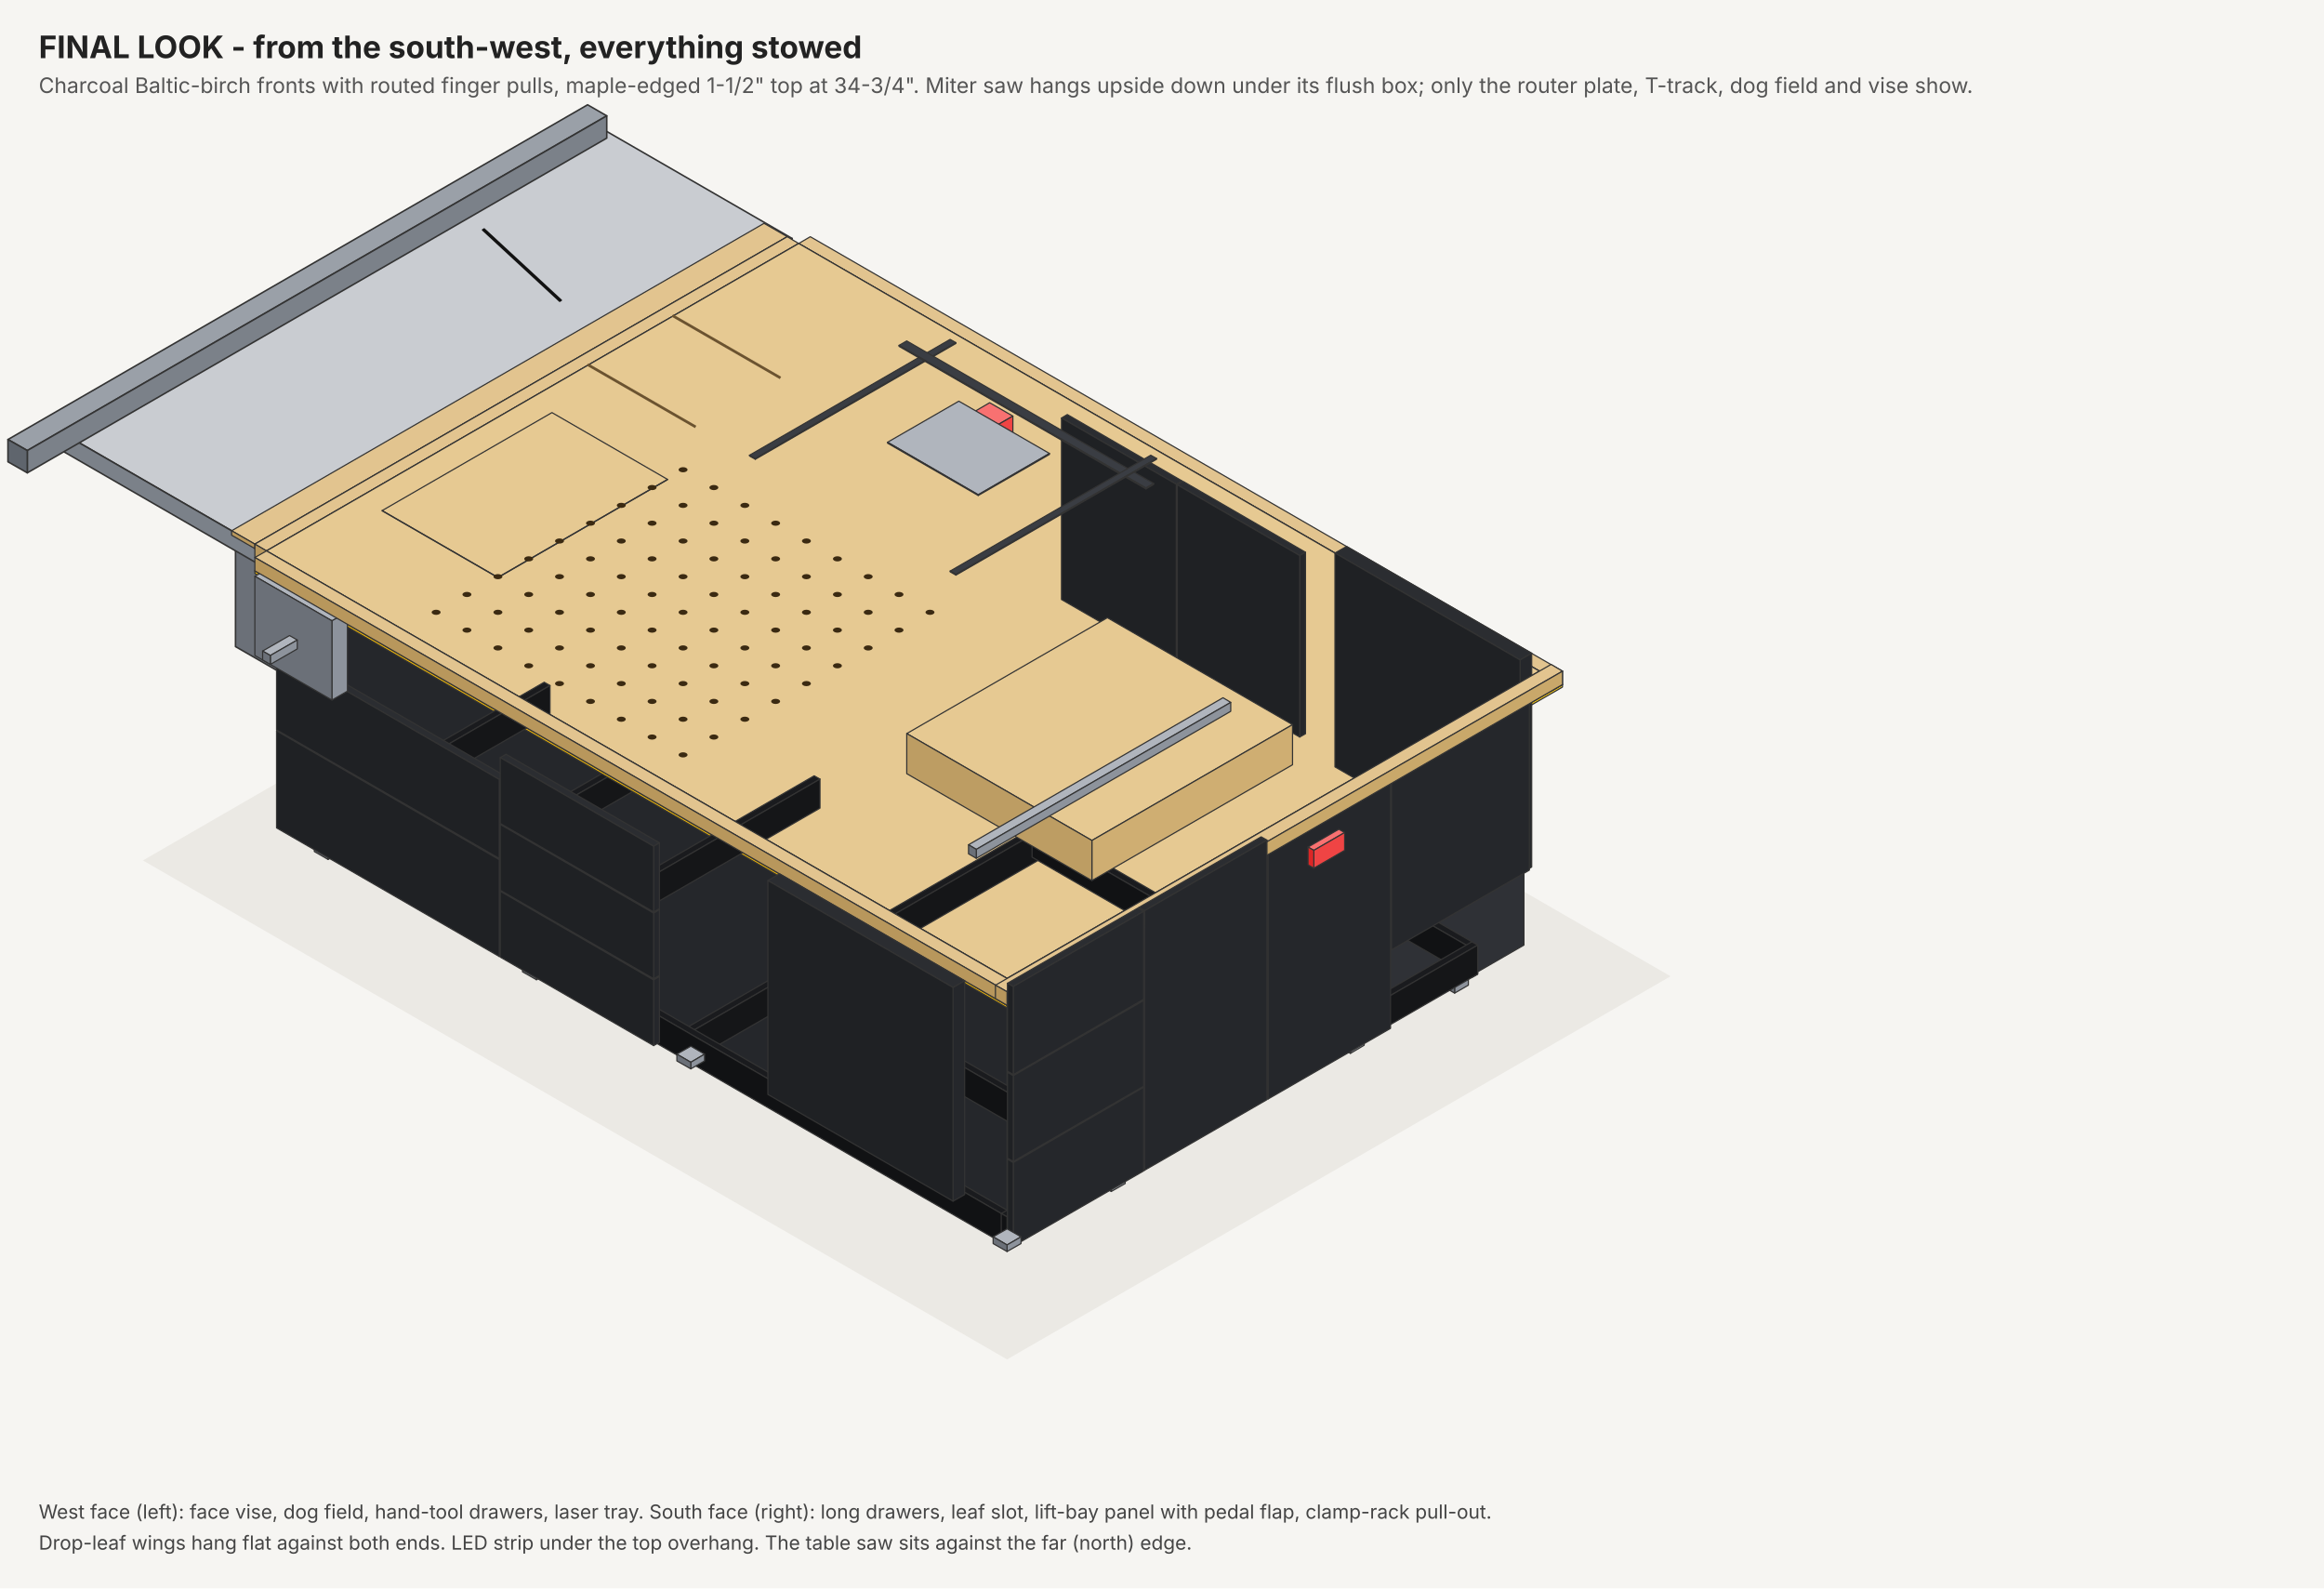
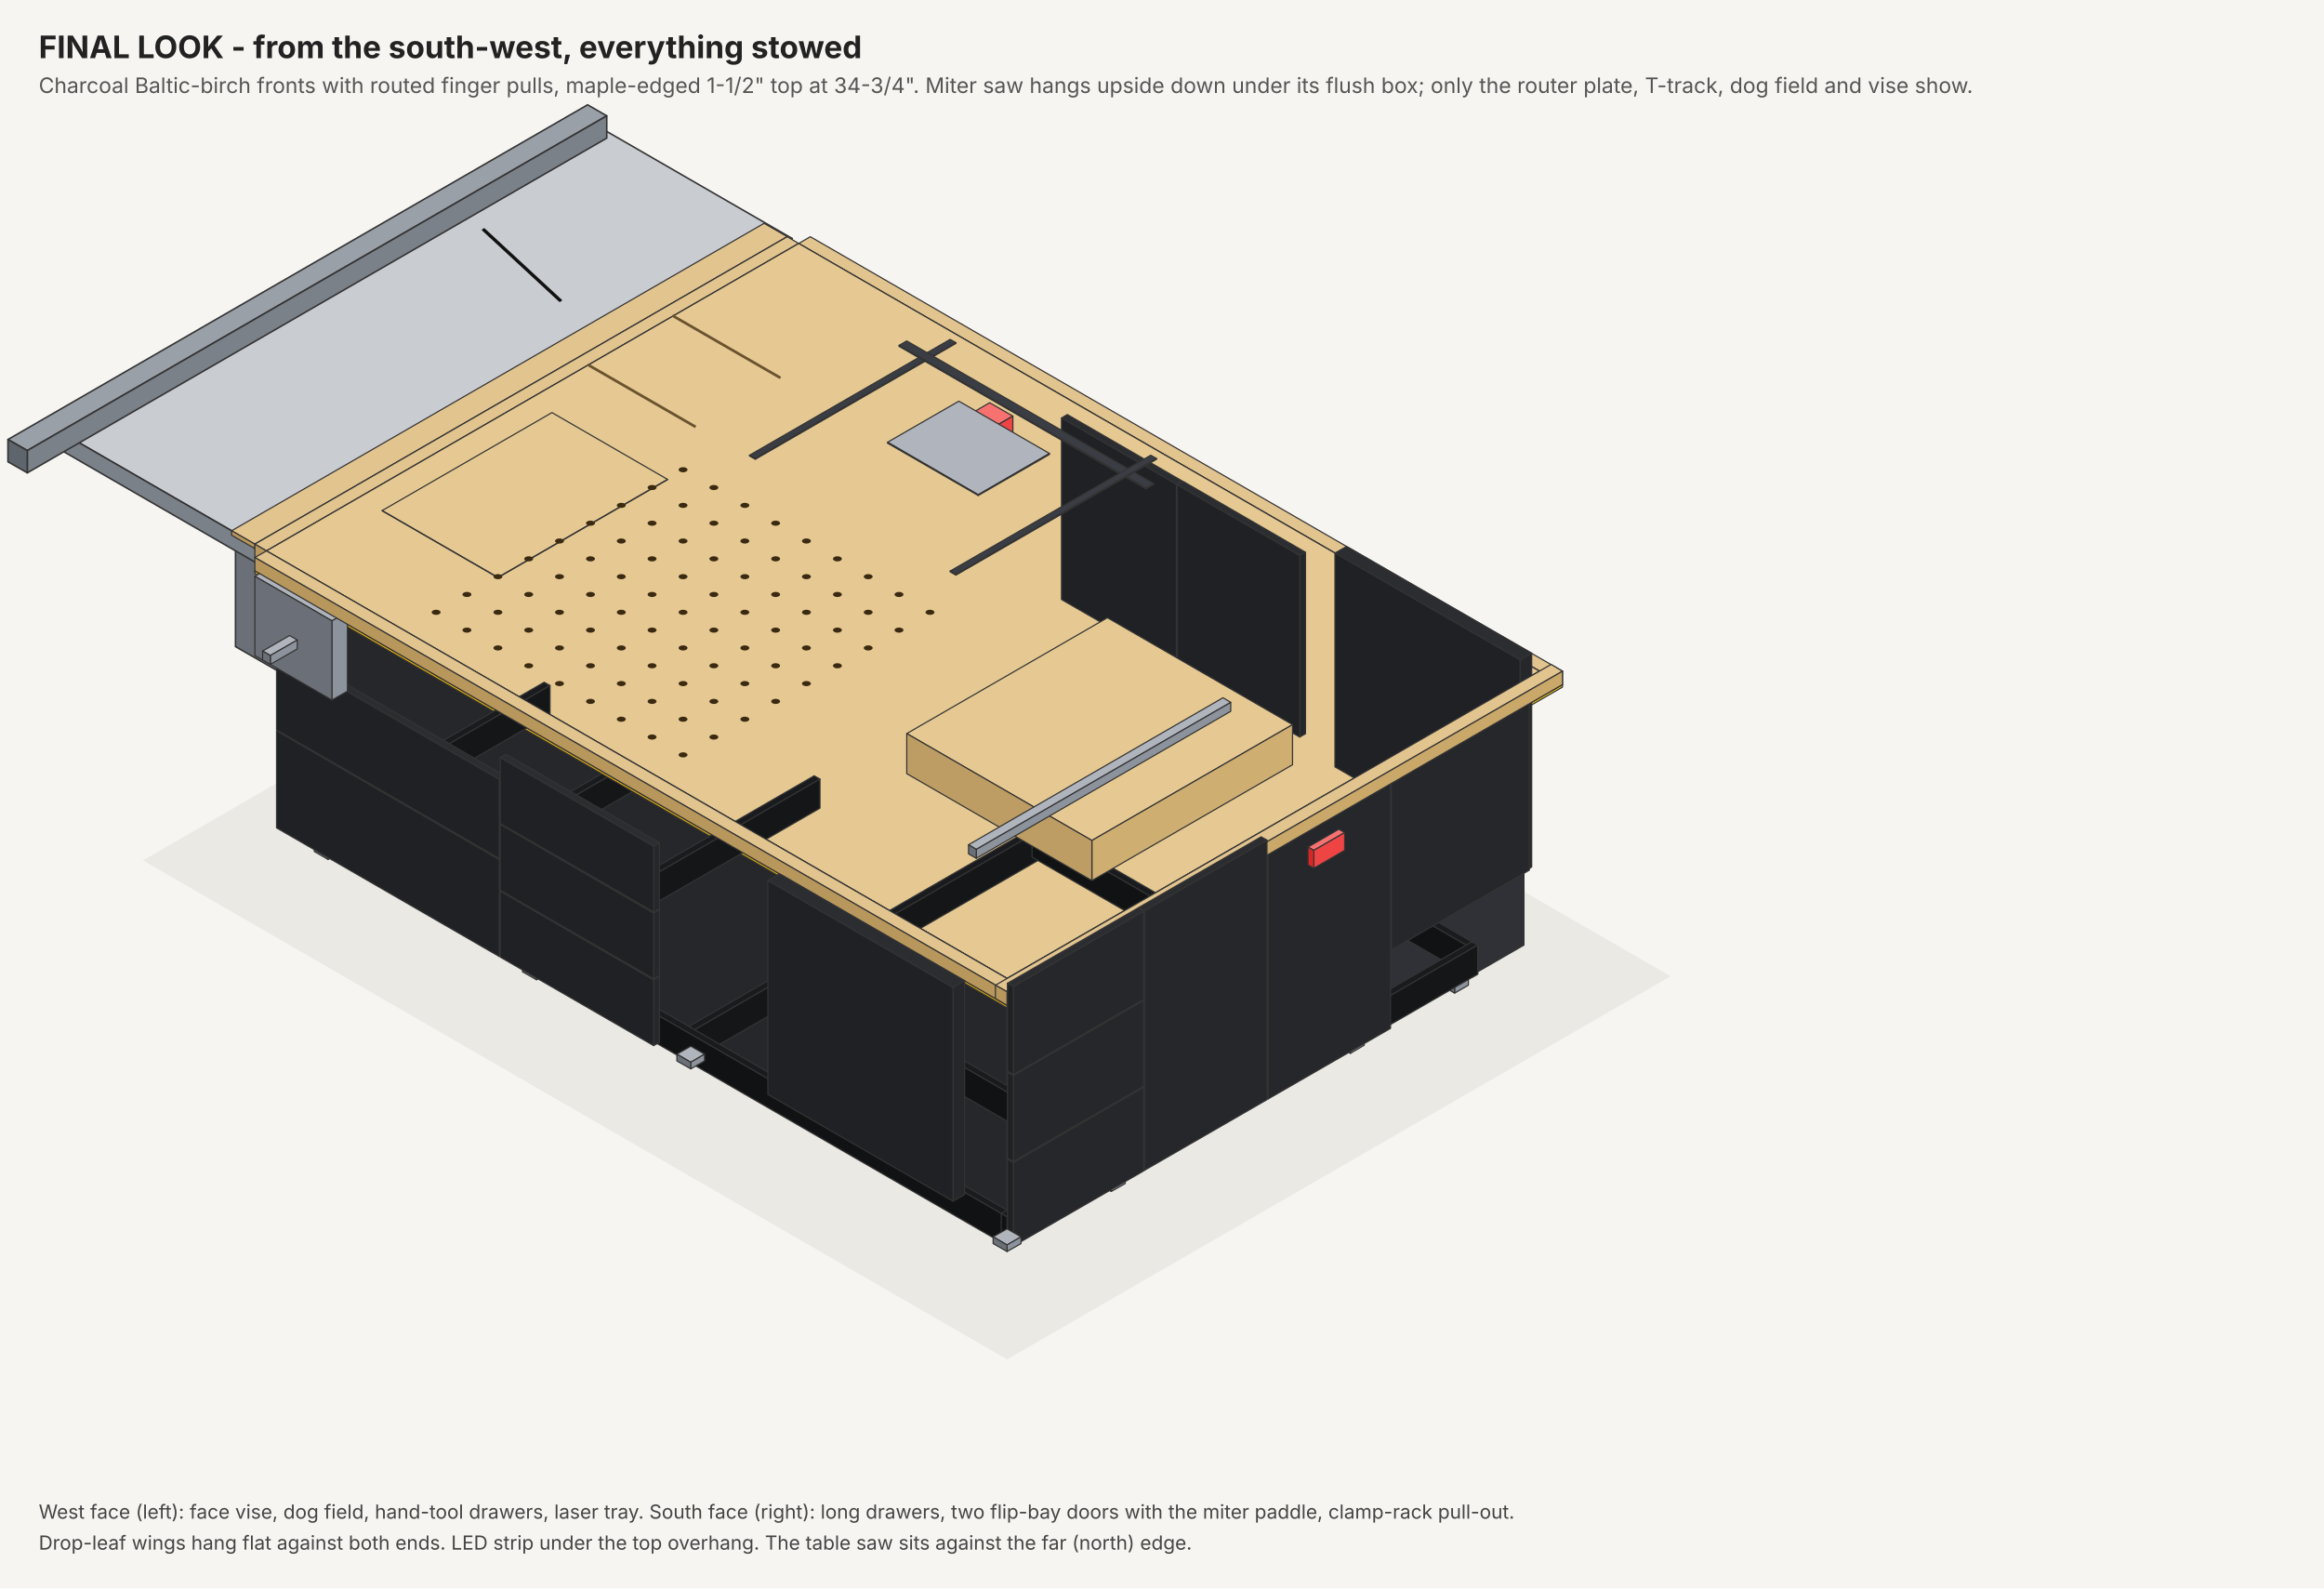
<svg xmlns="http://www.w3.org/2000/svg" viewBox="0 0 1200 820" width="1200" height="820" font-family="Inter, Helvetica, Arial, sans-serif">
  <rect width="1200" height="820" fill="#f6f5f2" />
  <text x="20.0" y="30.0" font-size="16" fill="#222" text-anchor="start" font-weight="bold">FINAL LOOK  -  from the south-west, everything stowed</text>
  <text x="20.0" y="48.0" font-size="11" fill="#555" text-anchor="start" font-weight="normal">Charcoal Baltic-birch fronts with routed finger pulls, maple-edged 1-1/2" top at 34-3/4". Miter saw hangs upside down under its flush box; only the router plate, T-track, dog field and vise show.</text>
  <polygon points="520.0,701.8 862.6,504.0 416.4,246.4 73.8,444.2" fill="#ebe9e4" stroke="none" stroke-width="0.8" stroke-linejoin="round" />
  <polygon points="213.3,237.2 369.1,147.2 277.5,94.3 121.6,184.3" fill="#b7bcc4" stroke="#333" stroke-width="0.8" stroke-linejoin="round" />
  <polygon points="213.3,386.7 369.1,296.7 369.1,147.2 213.3,237.2" fill="#8d939c" stroke="#333" stroke-width="0.8" stroke-linejoin="round" />
  <polygon points="213.3,386.7 121.6,333.8 121.6,184.3 213.3,237.2" fill="#6b7078" stroke="#333" stroke-width="0.8" stroke-linejoin="round" />
  <polygon points="133.6,282.1 409.0,123.1 301.4,61.0 26.0,220.0" fill="#c9ccd1" stroke="#333" stroke-width="0.8" stroke-linejoin="round" />
  <polygon points="133.6,291.3 409.0,132.3 409.0,123.1 133.6,282.1" fill="#9aa0a8" stroke="#333" stroke-width="0.8" stroke-linejoin="round" />
  <polygon points="133.6,291.3 26.0,229.2 26.0,220.0 133.6,282.1" fill="#7b8189" stroke="#333" stroke-width="0.8" stroke-linejoin="round" />
  <polygon points="14.1,232.6 313.3,59.8 303.4,54.1 4.1,226.9" fill="#9aa0a8" stroke="#333" stroke-width="0.8" stroke-linejoin="round" />
  <polygon points="14.1,244.1 313.3,71.3 313.3,59.8 14.1,232.6" fill="#7b8189" stroke="#333" stroke-width="0.8" stroke-linejoin="round" />
  <polygon points="14.1,244.1 4.1,238.4 4.1,226.9 14.1,232.6" fill="#5f656d" stroke="#333" stroke-width="0.8" stroke-linejoin="round" />
  <polygon points="289.0,155.5 289.8,155.0 250.0,118.2 249.2,118.7" fill="#111" stroke="#111" stroke-width="0.8" stroke-linejoin="round" />
  <polygon points="520.0,507.5 786.9,353.4 412.4,137.2 145.5,291.3" fill="#3a3d43" stroke="#333" stroke-width="0.6" stroke-linejoin="round" />
  <polygon points="520.0,642.0 786.9,487.9 786.9,353.4 520.0,507.5" fill="#2f3136" stroke="#333" stroke-width="0.6" stroke-linejoin="round" />
  <polygon points="520.0,642.0 145.5,425.8 145.5,291.3 520.0,507.5" fill="#25272b" stroke="#333" stroke-width="0.6" stroke-linejoin="round" />
  <polygon points="760.0,489.6 763.0,487.9 404.5,280.9 401.5,282.6" fill="#1a1b1e" stroke="#333" stroke-width="0.6" stroke-linejoin="round" />
  <polygon points="760.0,504.6 763.0,502.9 763.0,487.9 760.0,489.6" fill="#151618" stroke="#333" stroke-width="0.6" stroke-linejoin="round" />
  <polygon points="760.0,504.6 401.5,297.6 401.5,282.6 760.0,489.6" fill="#111214" stroke="#333" stroke-width="0.6" stroke-linejoin="round" />
  <polygon points="400.5,306.9 407.7,302.8 400.5,298.6 393.3,302.8" fill="#b0b5bd" stroke="#333" stroke-width="0.6" stroke-linejoin="round" />
  <polygon points="400.5,310.3 407.7,306.2 407.7,302.8 400.5,306.9" fill="#8d939c" stroke="#333" stroke-width="0.6" stroke-linejoin="round" />
  <polygon points="400.5,310.3 393.3,306.2 393.3,302.8 400.5,306.9" fill="#6b7078" stroke="#333" stroke-width="0.6" stroke-linejoin="round" />
  <polygon points="336.7,249.9 456.3,180.9 396.5,146.3 277.0,215.3" fill="#3a3d43" stroke="#333" stroke-width="0.6" stroke-linejoin="round" />
  <polygon points="336.7,384.4 456.3,315.4 456.3,180.9 336.7,249.9" fill="#2f3136" stroke="#333" stroke-width="0.6" stroke-linejoin="round" />
  <polygon points="336.7,384.4 277.0,349.9 277.0,215.3 336.7,249.9" fill="#25272b" stroke="#333" stroke-width="0.6" stroke-linejoin="round" />
  <polygon points="452.3,336.8 459.4,332.7 452.3,328.5 445.1,332.7" fill="#b0b5bd" stroke="#333" stroke-width="0.6" stroke-linejoin="round" />
  <polygon points="452.3,340.2 459.4,336.1 459.4,332.7 452.3,336.8" fill="#8d939c" stroke="#333" stroke-width="0.6" stroke-linejoin="round" />
  <polygon points="452.3,340.2 445.1,336.1 445.1,332.7 452.3,336.8" fill="#6b7078" stroke="#333" stroke-width="0.6" stroke-linejoin="round" />
  <polygon points="220.2,455.1 463.2,314.8 460.2,313.1 217.2,453.4" fill="#1a1b1e" stroke="#333" stroke-width="0.6" stroke-linejoin="round" />
  <polygon points="220.2,470.1 463.2,329.8 463.2,314.8 220.2,455.1" fill="#151618" stroke="#333" stroke-width="0.6" stroke-linejoin="round" />
  <polygon points="220.2,470.1 217.2,468.4 217.2,453.4 220.2,455.1" fill="#111214" stroke="#333" stroke-width="0.6" stroke-linejoin="round" />
  <polygon points="339.7,386.1 459.2,317.1 456.3,315.4 336.7,384.4" fill="#1a1b1e" stroke="#333" stroke-width="0.6" stroke-linejoin="round" />
  <polygon points="339.7,401.1 459.2,332.1 459.2,317.1 339.7,386.1" fill="#151618" stroke="#333" stroke-width="0.6" stroke-linejoin="round" />
  <polygon points="339.7,401.1 336.7,399.4 336.7,384.4 339.7,386.1" fill="#111214" stroke="#333" stroke-width="0.6" stroke-linejoin="round" />
  <polygon points="131.6,280.9 406.5,122.2 394.5,115.3 119.6,274.0" fill="#e2c48f" stroke="#333" stroke-width="0.6" stroke-linejoin="round" />
  <polygon points="131.6,283.2 406.5,124.5 406.5,122.2 131.6,280.9" fill="#c9a86a" stroke="#333" stroke-width="0.6" stroke-linejoin="round" />
  <polygon points="131.6,283.2 119.6,276.3 119.6,274.0 131.6,280.9" fill="#b8975c" stroke="#333" stroke-width="0.6" stroke-linejoin="round" />
  <polygon points="255.1,230.3 414.4,138.3 408.5,134.9 249.1,226.9" fill="#e2c48f" stroke="#333" stroke-width="0.6" stroke-linejoin="round" />
  <polygon points="255.1,244.1 414.4,152.1 414.4,138.3 255.1,230.3" fill="#c9a86a" stroke="#333" stroke-width="0.6" stroke-linejoin="round" />
  <polygon points="255.1,244.1 249.1,240.7 249.1,226.9 255.1,230.3" fill="#b8975c" stroke="#333" stroke-width="0.6" stroke-linejoin="round" />
  <polygon points="520.0,519.0 806.8,353.4 418.4,129.1 131.6,294.7" fill="#fef08a" stroke="#333" stroke-width="0.6" stroke-linejoin="round" />
  <polygon points="520.0,520.3 806.8,354.7 806.8,353.4 520.0,519.0" fill="#facc15" stroke="#333" stroke-width="0.6" stroke-linejoin="round" />
  <polygon points="520.0,520.3 131.6,296.1 131.6,294.7 520.0,519.0" fill="#eab308" stroke="#333" stroke-width="0.6" stroke-linejoin="round" />
  <polygon points="800.9,349.9 806.8,346.5 418.4,122.2 412.4,125.7" fill="#e2c48f" stroke="#333" stroke-width="0.6" stroke-linejoin="round" />
  <polygon points="800.9,356.8 806.8,353.4 806.8,346.5 800.9,349.9" fill="#c9a86a" stroke="#333" stroke-width="0.6" stroke-linejoin="round" />
  <polygon points="800.9,356.8 412.4,132.6 412.4,125.7 800.9,349.9" fill="#b8975c" stroke="#333" stroke-width="0.6" stroke-linejoin="round" />
  <polygon points="137.6,284.4 412.4,125.7 406.5,122.2 131.6,280.9" fill="#e2c48f" stroke="#333" stroke-width="0.6" stroke-linejoin="round" />
  <polygon points="137.6,291.3 412.4,132.6 412.4,125.7 137.6,284.4" fill="#c9a86a" stroke="#333" stroke-width="0.6" stroke-linejoin="round" />
  <polygon points="137.6,291.3 131.6,287.8 131.6,280.9 137.6,284.4" fill="#b8975c" stroke="#333" stroke-width="0.6" stroke-linejoin="round" />
  <polygon points="547.6,215.5 550.6,213.8 491.4,179.5 488.4,181.3" fill="#2b2d31" stroke="#333" stroke-width="0.6" stroke-linejoin="round" />
  <polygon points="547.6,309.2 550.6,307.5 550.6,213.8 547.6,215.5" fill="#25272b" stroke="#333" stroke-width="0.6" stroke-linejoin="round" />
  <polygon points="547.6,309.2 488.4,275.0 488.4,181.3 547.6,215.5" fill="#1f2124" stroke="#333" stroke-width="0.6" stroke-linejoin="round" />
  <polygon points="520.0,508.6 794.9,349.9 412.4,129.1 137.6,287.8" fill="#e0d2b4" stroke="#333" stroke-width="0.6" stroke-linejoin="round" />
  <polygon points="520.0,512.0 794.9,353.4 794.9,349.9 520.0,508.6" fill="#cdbd9c" stroke="#333" stroke-width="0.6" stroke-linejoin="round" />
  <polygon points="520.0,512.0 137.6,291.3 137.6,287.8 520.0,508.6" fill="#bcab8a" stroke="#333" stroke-width="0.6" stroke-linejoin="round" />
  <polygon points="520.0,505.1 794.9,346.5 412.4,125.7 137.6,284.4" fill="#e6c992" stroke="#333" stroke-width="0.6" stroke-linejoin="round" />
  <polygon points="520.0,508.6 794.9,349.9 794.9,346.5 520.0,505.1" fill="#cfae72" stroke="#333" stroke-width="0.6" stroke-linejoin="round" />
  <polygon points="520.0,508.6 137.6,287.8 137.6,284.4 520.0,505.1" fill="#bd9d63" stroke="#333" stroke-width="0.6" stroke-linejoin="round" />
  <polygon points="164.5,422.9 284.0,353.9 281.0,352.2 161.5,421.2" fill="#1a1b1e" stroke="#333" stroke-width="0.6" stroke-linejoin="round" />
  <polygon points="164.5,437.9 284.0,368.9 284.0,353.9 164.5,422.9" fill="#151618" stroke="#333" stroke-width="0.6" stroke-linejoin="round" />
  <polygon points="164.5,437.9 161.5,436.1 161.5,421.2 164.5,422.9" fill="#111214" stroke="#333" stroke-width="0.6" stroke-linejoin="round" />
  <polygon points="607.4,250.0 610.4,248.3 551.1,214.0 548.1,215.8" fill="#2b2d31" stroke="#333" stroke-width="0.6" stroke-linejoin="round" />
  <polygon points="607.4,343.7 610.4,342.0 610.4,248.3 607.4,250.0" fill="#25272b" stroke="#333" stroke-width="0.6" stroke-linejoin="round" />
  <polygon points="607.4,343.7 548.1,309.5 548.1,215.8 607.4,250.0" fill="#1f2124" stroke="#333" stroke-width="0.6" stroke-linejoin="round" />
  <polygon points="514.0,220.0 523.0,214.8 511.0,207.9 502.1,213.1" fill="#f87171" stroke="#333" stroke-width="0.6" stroke-linejoin="round" />
  <polygon points="514.0,229.2 523.0,224.0 523.0,214.8 514.0,220.0" fill="#ef4444" stroke="#333" stroke-width="0.6" stroke-linejoin="round" />
  <polygon points="514.0,229.2 502.1,222.3 502.1,213.1 514.0,220.0" fill="#dc2626" stroke="#333" stroke-width="0.6" stroke-linejoin="round" />
  <polygon points="587.7,415.0 594.9,410.9 587.7,406.7 580.6,410.9" fill="#b0b5bd" stroke="#333" stroke-width="0.6" stroke-linejoin="round" />
  <polygon points="587.7,418.4 594.9,414.3 594.9,410.9 587.7,415.0" fill="#8d939c" stroke="#333" stroke-width="0.6" stroke-linejoin="round" />
  <polygon points="587.7,418.4 580.6,414.3 580.6,410.9 587.7,415.0" fill="#6b7078" stroke="#333" stroke-width="0.6" stroke-linejoin="round" />
  <polygon points="355.7,533.3 598.7,393.0 595.7,391.3 352.7,531.6" fill="#1a1b1e" stroke="#333" stroke-width="0.6" stroke-linejoin="round" />
  <polygon points="355.7,548.3 598.7,408.0 598.7,393.0 355.7,533.3" fill="#151618" stroke="#333" stroke-width="0.6" stroke-linejoin="round" />
  <polygon points="355.7,548.3 352.7,546.5 352.7,531.6 355.7,533.3" fill="#111214" stroke="#333" stroke-width="0.6" stroke-linejoin="round" />
  <polygon points="390.0,236.7 493.6,176.9 490.6,175.2 387.0,235.0" fill="#3a3d43" stroke="#333" stroke-width="0.6" stroke-linejoin="round" />
  <polygon points="390.0,237.1 493.6,177.3 493.6,176.9 390.0,236.7" fill="#2f3136" stroke="#333" stroke-width="0.6" stroke-linejoin="round" />
  <polygon points="390.0,237.1 387.0,235.4 387.0,235.0 390.0,236.7" fill="#25272b" stroke="#333" stroke-width="0.6" stroke-linejoin="round" />
  <polygon points="591.7,251.9 595.7,249.6 468.2,176.0 464.2,178.3" fill="#3a3d43" stroke="#333" stroke-width="0.6" stroke-linejoin="round" />
  <polygon points="591.7,252.4 595.7,250.1 595.7,249.6 591.7,251.9" fill="#2f3136" stroke="#333" stroke-width="0.6" stroke-linejoin="round" />
  <polygon points="591.7,252.4 464.2,178.8 464.2,178.3 591.7,251.9" fill="#25272b" stroke="#333" stroke-width="0.6" stroke-linejoin="round" />
  <polygon points="276.0,487.3 423.4,402.2 420.4,400.5 273.0,485.6" fill="#1a1b1e" stroke="#333" stroke-width="0.6" stroke-linejoin="round" />
  <polygon points="276.0,502.3 423.4,417.2 423.4,402.2 276.0,487.3" fill="#151618" stroke="#333" stroke-width="0.6" stroke-linejoin="round" />
  <polygon points="276.0,502.3 273.0,500.6 273.0,485.6 276.0,487.3" fill="#111214" stroke="#333" stroke-width="0.6" stroke-linejoin="round" />
  <polygon points="671.1,286.8 674.1,285.1 610.9,248.5 607.9,250.3" fill="#2b2d31" stroke="#333" stroke-width="0.6" stroke-linejoin="round" />
  <polygon points="671.1,380.5 674.1,378.8 674.1,285.1 671.1,286.8" fill="#25272b" stroke="#333" stroke-width="0.6" stroke-linejoin="round" />
  <polygon points="671.1,380.5 607.9,344.0 607.9,250.3 671.1,286.8" fill="#1f2124" stroke="#333" stroke-width="0.6" stroke-linejoin="round" />
  <polygon points="169.4,440.3 176.6,436.1 169.4,432.0 162.3,436.1" fill="#b0b5bd" stroke="#333" stroke-width="0.6" stroke-linejoin="round" />
  <polygon points="169.4,443.7 176.6,439.6 176.6,436.1 169.4,440.3" fill="#8d939c" stroke="#333" stroke-width="0.6" stroke-linejoin="round" />
  <polygon points="169.4,443.7 162.3,439.6 162.3,436.1 169.4,440.3" fill="#6b7078" stroke="#333" stroke-width="0.6" stroke-linejoin="round" />
  <polygon points="520.0,628.2 523.0,626.5 164.5,419.5 161.5,421.2" fill="#1a1b1e" stroke="#333" stroke-width="0.6" stroke-linejoin="round" />
  <polygon points="520.0,643.1 523.0,641.4 523.0,626.5 520.0,628.2" fill="#151618" stroke="#333" stroke-width="0.6" stroke-linejoin="round" />
  <polygon points="520.0,643.1 161.5,436.1 161.5,421.2 520.0,628.2" fill="#111214" stroke="#333" stroke-width="0.6" stroke-linejoin="round" />
  <polygon points="700.3,524.1 703.3,522.4 535.9,425.8 532.9,427.5" fill="#1a1b1e" stroke="#333" stroke-width="0.6" stroke-linejoin="round" />
  <polygon points="700.3,539.1 703.3,537.4 703.3,522.4 700.3,524.1" fill="#151618" stroke="#333" stroke-width="0.6" stroke-linejoin="round" />
  <polygon points="700.3,539.1 532.9,442.5 532.9,427.5 700.3,524.1" fill="#111214" stroke="#333" stroke-width="0.6" stroke-linejoin="round" />
  <polygon points="505.1,255.4 541.9,234.1 495.1,207.1 458.3,228.3" fill="#b0b5bd" stroke="#333" stroke-width="0.6" stroke-linejoin="round" />
  <polygon points="505.1,255.8 541.9,234.6 541.9,234.1 505.1,255.4" fill="#8d939c" stroke="#333" stroke-width="0.6" stroke-linejoin="round" />
  <polygon points="505.1,255.8 458.3,228.8 458.3,228.3 505.1,255.4" fill="#6b7078" stroke="#333" stroke-width="0.6" stroke-linejoin="round" />
  <polygon points="257.1,298.1 344.7,247.5 285.0,213.0 197.3,263.6" fill="#e6c992" stroke="#333" stroke-width="0.6" stroke-linejoin="round" />
  <polygon points="257.1,298.2 344.7,247.6 344.7,247.5 257.1,298.1" fill="#cfae72" stroke="#333" stroke-width="0.6" stroke-linejoin="round" />
  <polygon points="257.1,298.2 197.3,263.7 197.3,263.6 257.1,298.1" fill="#bd9d63" stroke="#333" stroke-width="0.6" stroke-linejoin="round" />
  <polygon points="257.8,443.8 260.8,442.0 145.8,375.6 142.8,377.3" fill="#2b2d31" stroke="#333" stroke-width="0.6" stroke-linejoin="round" />
  <polygon points="257.8,493.8 260.8,492.1 260.8,442.0 257.8,443.8" fill="#25272b" stroke="#333" stroke-width="0.6" stroke-linejoin="round" />
  <polygon points="257.8,493.8 142.8,427.4 142.8,377.3 257.8,443.8" fill="#1f2124" stroke="#333" stroke-width="0.6" stroke-linejoin="round" />
  <polygon points="784.9,340.7 790.9,337.2 695.3,282.1 689.3,285.5" fill="#2b2d31" stroke="#333" stroke-width="0.6" stroke-linejoin="round" />
  <polygon points="784.9,451.1 790.9,447.6 790.9,337.2 784.9,340.7" fill="#25272b" stroke="#333" stroke-width="0.6" stroke-linejoin="round" />
  <polygon points="784.9,451.1 689.3,395.9 689.3,285.5 784.9,340.7" fill="#1f2124" stroke="#333" stroke-width="0.6" stroke-linejoin="round" />
  <polygon points="493.6,296.5 597.2,236.7 594.2,235.0 490.6,294.8" fill="#3a3d43" stroke="#333" stroke-width="0.6" stroke-linejoin="round" />
  <polygon points="493.6,296.9 597.2,237.1 597.2,236.7 493.6,296.5" fill="#2f3136" stroke="#333" stroke-width="0.6" stroke-linejoin="round" />
  <polygon points="493.6,296.9 490.6,295.2 490.6,294.8 493.6,296.5" fill="#25272b" stroke="#333" stroke-width="0.6" stroke-linejoin="round" />
  <polygon points="257.8,402.4 260.8,400.6 145.8,334.2 142.8,335.9" fill="#2b2d31" stroke="#333" stroke-width="0.6" stroke-linejoin="round" />
  <polygon points="257.8,443.2 260.8,441.5 260.8,400.6 257.8,402.4" fill="#25272b" stroke="#333" stroke-width="0.6" stroke-linejoin="round" />
  <polygon points="257.8,443.2 142.8,376.8 142.8,335.9 257.8,402.4" fill="#1f2124" stroke="#333" stroke-width="0.6" stroke-linejoin="round" />
  <polygon points="277.0,502.4 284.2,498.2 277.0,494.1 269.8,498.2" fill="#b0b5bd" stroke="#333" stroke-width="0.6" stroke-linejoin="round" />
  <polygon points="277.0,505.8 284.2,501.7 284.2,498.2 277.0,502.4" fill="#8d939c" stroke="#333" stroke-width="0.6" stroke-linejoin="round" />
  <polygon points="277.0,505.8 269.8,501.7 269.8,498.2 277.0,502.4" fill="#6b7078" stroke="#333" stroke-width="0.6" stroke-linejoin="round" />
  <polygon points="751.1,509.3 758.2,505.1 751.1,501.0 743.9,505.1" fill="#b0b5bd" stroke="#333" stroke-width="0.6" stroke-linejoin="round" />
  <polygon points="751.1,512.7 758.2,508.6 758.2,505.1 751.1,509.3" fill="#8d939c" stroke="#333" stroke-width="0.6" stroke-linejoin="round" />
  <polygon points="751.1,512.7 743.9,508.6 743.9,505.1 751.1,509.3" fill="#6b7078" stroke="#333" stroke-width="0.6" stroke-linejoin="round" />
  <polygon points="703.3,522.4 763.0,487.9 760.0,486.2 700.3,520.7" fill="#1a1b1e" stroke="#333" stroke-width="0.6" stroke-linejoin="round" />
  <polygon points="703.3,537.4 763.0,502.9 763.0,487.9 703.3,522.4" fill="#151618" stroke="#333" stroke-width="0.6" stroke-linejoin="round" />
  <polygon points="703.3,537.4 700.3,535.6 700.3,520.7 703.3,522.4" fill="#111214" stroke="#333" stroke-width="0.6" stroke-linejoin="round" />
  <polygon points="171.4,320.5 179.4,315.9 139.6,292.9 131.6,297.5" fill="#b0b5bd" stroke="#333" stroke-width="0.6" stroke-linejoin="round" />
  <polygon points="171.4,361.4 179.4,356.8 179.4,315.9 171.4,320.5" fill="#8d939c" stroke="#333" stroke-width="0.6" stroke-linejoin="round" />
  <polygon points="171.4,361.4 131.6,338.4 131.6,297.5 171.4,320.5" fill="#6b7078" stroke="#333" stroke-width="0.6" stroke-linejoin="round" />
  <polygon points="575.8,596.0 578.8,594.3 411.4,497.7 408.5,499.4" fill="#1a1b1e" stroke="#333" stroke-width="0.6" stroke-linejoin="round" />
  <polygon points="575.8,611.0 578.8,609.2 578.8,594.3 575.8,596.0" fill="#151618" stroke="#333" stroke-width="0.6" stroke-linejoin="round" />
  <polygon points="575.8,611.0 408.5,514.4 408.5,499.4 575.8,596.0" fill="#111214" stroke="#333" stroke-width="0.6" stroke-linejoin="round" />
  <polygon points="337.5,505.9 340.5,504.1 261.3,458.4 258.3,460.1" fill="#2b2d31" stroke="#333" stroke-width="0.6" stroke-linejoin="round" />
  <polygon points="337.5,539.8 340.5,538.1 340.5,504.1 337.5,505.9" fill="#25272b" stroke="#333" stroke-width="0.6" stroke-linejoin="round" />
  <polygon points="337.5,539.8 258.3,494.1 258.3,460.1 337.5,505.9" fill="#1f2124" stroke="#333" stroke-width="0.6" stroke-linejoin="round" />
  <polygon points="520.0,512.0 526.0,508.6 137.6,284.4 131.6,287.8" fill="#e2c48f" stroke="#333" stroke-width="0.6" stroke-linejoin="round" />
  <polygon points="520.0,519.0 526.0,515.5 526.0,508.6 520.0,512.0" fill="#c9a86a" stroke="#333" stroke-width="0.6" stroke-linejoin="round" />
  <polygon points="520.0,519.0 131.6,294.7 131.6,287.8 520.0,512.0" fill="#b8975c" stroke="#333" stroke-width="0.6" stroke-linejoin="round" />
  <polygon points="139.6,338.4 153.5,330.4 149.5,328.1 135.6,336.1" fill="#b0b5bd" stroke="#333" stroke-width="0.6" stroke-linejoin="round" />
  <polygon points="139.6,343.0 153.5,335.0 153.5,330.4 139.6,338.4" fill="#8d939c" stroke="#333" stroke-width="0.6" stroke-linejoin="round" />
  <polygon points="139.6,343.0 135.6,340.7 135.6,336.1 139.6,338.4" fill="#6b7078" stroke="#333" stroke-width="0.6" stroke-linejoin="round" />
  <polygon points="697.3,540.3 704.4,536.2 697.3,532.1 690.1,536.2" fill="#b0b5bd" stroke="#333" stroke-width="0.6" stroke-linejoin="round" />
  <polygon points="697.3,543.8 704.4,539.6 704.4,536.2 697.3,540.3" fill="#8d939c" stroke="#333" stroke-width="0.6" stroke-linejoin="round" />
  <polygon points="697.3,543.8 690.1,539.6 690.1,536.2 697.3,540.3" fill="#6b7078" stroke="#333" stroke-width="0.6" stroke-linejoin="round" />
  <polygon points="718.4,396.6 789.7,355.5 786.7,353.8 715.4,394.9" fill="#2b2d31" stroke="#333" stroke-width="0.6" stroke-linejoin="round" />
  <polygon points="718.4,490.4 789.7,449.2 789.7,355.5 718.4,396.6" fill="#25272b" stroke="#333" stroke-width="0.6" stroke-linejoin="round" />
  <polygon points="718.4,490.4 715.4,488.6 715.4,394.9 718.4,396.6" fill="#1f2124" stroke="#333" stroke-width="0.6" stroke-linejoin="round" />
  <polygon points="337.5,471.4 340.5,469.6 261.3,423.9 258.3,425.6" fill="#2b2d31" stroke="#333" stroke-width="0.6" stroke-linejoin="round" />
  <polygon points="337.5,505.3 340.5,503.6 340.5,469.6 337.5,471.4" fill="#25272b" stroke="#333" stroke-width="0.6" stroke-linejoin="round" />
  <polygon points="337.5,505.3 258.3,459.6 258.3,425.6 337.5,471.4" fill="#1f2124" stroke="#333" stroke-width="0.6" stroke-linejoin="round" />
  <polygon points="356.7,548.4 363.8,544.2 356.7,540.1 349.5,544.2" fill="#b0b5bd" stroke="#333" stroke-width="0.6" stroke-linejoin="round" />
  <polygon points="356.7,551.8 363.8,547.7 363.8,544.2 356.7,548.4" fill="#8d939c" stroke="#333" stroke-width="0.6" stroke-linejoin="round" />
  <polygon points="356.7,551.8 349.5,547.7 349.5,544.2 356.7,548.4" fill="#6b7078" stroke="#333" stroke-width="0.6" stroke-linejoin="round" />
  <polygon points="563.8,433.9 667.4,374.1 571.8,318.9 468.2,378.7" fill="#e6c992" stroke="#333" stroke-width="0.6" stroke-linejoin="round" />
  <polygon points="563.8,454.6 667.4,394.8 667.4,374.1 563.8,433.9" fill="#cfae72" stroke="#333" stroke-width="0.6" stroke-linejoin="round" />
  <polygon points="563.8,454.6 468.2,399.4 468.2,378.7 563.8,433.9" fill="#bd9d63" stroke="#333" stroke-width="0.6" stroke-linejoin="round" />
  <polygon points="337.5,436.9 340.5,435.1 261.3,389.4 258.3,391.1" fill="#2b2d31" stroke="#333" stroke-width="0.6" stroke-linejoin="round" />
  <polygon points="337.5,470.8 340.5,469.1 340.5,435.1 337.5,436.9" fill="#25272b" stroke="#333" stroke-width="0.6" stroke-linejoin="round" />
  <polygon points="337.5,470.8 258.3,425.1 258.3,391.1 337.5,436.9" fill="#1f2124" stroke="#333" stroke-width="0.6" stroke-linejoin="round" />
  <polygon points="654.7,433.4 718.0,396.9 715.0,395.2 651.7,431.7" fill="#2b2d31" stroke="#333" stroke-width="0.6" stroke-linejoin="round" />
  <polygon points="654.7,567.4 718.0,530.9 718.0,396.9 654.7,433.4" fill="#25272b" stroke="#333" stroke-width="0.6" stroke-linejoin="round" />
  <polygon points="654.7,567.4 651.7,565.7 651.7,431.7 654.7,433.4" fill="#1f2124" stroke="#333" stroke-width="0.6" stroke-linejoin="round" />
  <polygon points="504.1,438.5 635.5,362.6 631.5,360.2 500.1,436.1" fill="#b0b5bd" stroke="#333" stroke-width="0.6" stroke-linejoin="round" />
  <polygon points="504.1,443.1 635.5,367.2 635.5,362.6 504.1,438.5" fill="#8d939c" stroke="#333" stroke-width="0.6" stroke-linejoin="round" />
  <polygon points="504.1,443.1 500.1,440.8 500.1,436.1 504.1,438.5" fill="#6b7078" stroke="#333" stroke-width="0.6" stroke-linejoin="round" />
  <polygon points="520.0,512.0 806.8,346.5 800.9,343.0 514.0,508.6" fill="#e2c48f" stroke="#333" stroke-width="0.6" stroke-linejoin="round" />
  <polygon points="520.0,519.0 806.8,353.4 806.8,346.5 520.0,512.0" fill="#c9a86a" stroke="#333" stroke-width="0.6" stroke-linejoin="round" />
  <polygon points="520.0,519.0 514.0,515.5 514.0,508.6 520.0,512.0" fill="#b8975c" stroke="#333" stroke-width="0.6" stroke-linejoin="round" />
  <polygon points="590.9,470.2 654.2,433.7 651.2,432.0 588.0,468.5" fill="#2b2d31" stroke="#333" stroke-width="0.6" stroke-linejoin="round" />
  <polygon points="590.9,604.2 654.2,567.7 654.2,433.7 590.9,470.2" fill="#25272b" stroke="#333" stroke-width="0.6" stroke-linejoin="round" />
  <polygon points="590.9,604.2 588.0,602.5 588.0,468.5 590.9,470.2" fill="#1f2124" stroke="#333" stroke-width="0.6" stroke-linejoin="round" />
  <polygon points="573.8,611.6 581.0,607.5 573.8,603.4 566.6,607.5" fill="#b0b5bd" stroke="#333" stroke-width="0.6" stroke-linejoin="round" />
  <polygon points="573.8,615.1 581.0,611.0 581.0,607.5 573.8,611.6" fill="#8d939c" stroke="#333" stroke-width="0.6" stroke-linejoin="round" />
  <polygon points="573.8,615.1 566.6,611.0 566.6,607.5 573.8,611.6" fill="#6b7078" stroke="#333" stroke-width="0.6" stroke-linejoin="round" />
  <polygon points="520.0,628.2 575.8,596.0 572.8,594.3 517.0,626.5" fill="#1a1b1e" stroke="#333" stroke-width="0.6" stroke-linejoin="round" />
  <polygon points="520.0,643.1 575.8,611.0 575.8,596.0 520.0,628.2" fill="#151618" stroke="#333" stroke-width="0.6" stroke-linejoin="round" />
  <polygon points="520.0,643.1 517.0,641.4 517.0,626.5 520.0,628.2" fill="#111214" stroke="#333" stroke-width="0.6" stroke-linejoin="round" />
  <polygon points="678.4,439.0 694.3,429.8 691.3,428.1 675.4,437.3" fill="#f87171" stroke="#333" stroke-width="0.6" stroke-linejoin="round" />
  <polygon points="678.4,448.2 694.3,439.0 694.3,429.8 678.4,439.0" fill="#ef4444" stroke="#333" stroke-width="0.6" stroke-linejoin="round" />
  <polygon points="678.4,448.2 675.4,446.5 675.4,437.3 678.4,439.0" fill="#dc2626" stroke="#333" stroke-width="0.6" stroke-linejoin="round" />
  <polygon points="492.1,509.8 498.1,506.3 402.5,451.1 396.5,454.6" fill="#2b2d31" stroke="#333" stroke-width="0.6" stroke-linejoin="round" />
  <polygon points="492.1,620.1 498.1,616.7 498.1,506.3 492.1,509.8" fill="#25272b" stroke="#333" stroke-width="0.6" stroke-linejoin="round" />
  <polygon points="492.1,620.1 396.5,565.0 396.5,454.6 492.1,509.8" fill="#1f2124" stroke="#333" stroke-width="0.6" stroke-linejoin="round" />
  <polygon points="523.2,600.2 590.5,561.3 587.5,559.6 520.2,598.4" fill="#2b2d31" stroke="#333" stroke-width="0.6" stroke-linejoin="round" />
  <polygon points="523.2,643.3 590.5,604.5 590.5,561.3 523.2,600.2" fill="#25272b" stroke="#333" stroke-width="0.6" stroke-linejoin="round" />
  <polygon points="523.2,643.3 520.2,641.6 520.2,598.4 523.2,600.2" fill="#1f2124" stroke="#333" stroke-width="0.6" stroke-linejoin="round" />
  <polygon points="520.0,642.7 527.2,638.5 520.0,634.4 512.8,638.5" fill="#b0b5bd" stroke="#333" stroke-width="0.6" stroke-linejoin="round" />
  <polygon points="520.0,646.1 527.2,642.0 527.2,638.5 520.0,642.7" fill="#8d939c" stroke="#333" stroke-width="0.6" stroke-linejoin="round" />
  <polygon points="520.0,646.1 512.8,642.0 512.8,638.5 520.0,642.7" fill="#6b7078" stroke="#333" stroke-width="0.6" stroke-linejoin="round" />
  <polygon points="523.2,555.3 590.5,516.5 587.5,514.8 520.2,553.6" fill="#2b2d31" stroke="#333" stroke-width="0.6" stroke-linejoin="round" />
  <polygon points="523.2,599.6 590.5,560.8 590.5,516.5 523.2,555.3" fill="#25272b" stroke="#333" stroke-width="0.6" stroke-linejoin="round" />
  <polygon points="523.2,599.6 520.2,597.9 520.2,553.6 523.2,555.3" fill="#1f2124" stroke="#333" stroke-width="0.6" stroke-linejoin="round" />
  <polygon points="523.2,509.3 590.5,470.5 587.5,468.8 520.2,507.6" fill="#2b2d31" stroke="#333" stroke-width="0.6" stroke-linejoin="round" />
  <polygon points="523.2,554.8 590.5,515.9 590.5,470.5 523.2,509.3" fill="#25272b" stroke="#333" stroke-width="0.6" stroke-linejoin="round" />
  <polygon points="523.2,554.8 520.2,553.0 520.2,507.6 523.2,509.3" fill="#1f2124" stroke="#333" stroke-width="0.6" stroke-linejoin="round" />
  <ellipse cx="352.7" cy="389.7" rx="2.30" ry="1.33" fill="#3b2a12" stroke="none" stroke-width="1" />
  <ellipse cx="336.7" cy="380.5" rx="2.30" ry="1.33" fill="#3b2a12" stroke="none" stroke-width="1" />
  <ellipse cx="320.8" cy="371.3" rx="2.30" ry="1.33" fill="#3b2a12" stroke="none" stroke-width="1" />
  <ellipse cx="304.9" cy="362.1" rx="2.30" ry="1.33" fill="#3b2a12" stroke="none" stroke-width="1" />
  <ellipse cx="288.9" cy="352.9" rx="2.30" ry="1.33" fill="#3b2a12" stroke="none" stroke-width="1" />
  <ellipse cx="273.0" cy="343.7" rx="2.30" ry="1.33" fill="#3b2a12" stroke="none" stroke-width="1" />
  <ellipse cx="257.1" cy="334.5" rx="2.30" ry="1.33" fill="#3b2a12" stroke="none" stroke-width="1" />
  <ellipse cx="241.1" cy="325.3" rx="2.30" ry="1.33" fill="#3b2a12" stroke="none" stroke-width="1" />
  <ellipse cx="225.2" cy="316.1" rx="2.30" ry="1.33" fill="#3b2a12" stroke="none" stroke-width="1" />
  <ellipse cx="368.6" cy="380.5" rx="2.30" ry="1.33" fill="#3b2a12" stroke="none" stroke-width="1" />
  <ellipse cx="352.7" cy="371.3" rx="2.30" ry="1.33" fill="#3b2a12" stroke="none" stroke-width="1" />
  <ellipse cx="336.7" cy="362.1" rx="2.30" ry="1.33" fill="#3b2a12" stroke="none" stroke-width="1" />
  <ellipse cx="320.8" cy="352.9" rx="2.30" ry="1.33" fill="#3b2a12" stroke="none" stroke-width="1" />
  <ellipse cx="304.9" cy="343.7" rx="2.30" ry="1.33" fill="#3b2a12" stroke="none" stroke-width="1" />
  <ellipse cx="288.9" cy="334.5" rx="2.30" ry="1.33" fill="#3b2a12" stroke="none" stroke-width="1" />
  <ellipse cx="273.0" cy="325.3" rx="2.30" ry="1.33" fill="#3b2a12" stroke="none" stroke-width="1" />
  <ellipse cx="257.1" cy="316.1" rx="2.30" ry="1.33" fill="#3b2a12" stroke="none" stroke-width="1" />
  <ellipse cx="241.1" cy="306.9" rx="2.30" ry="1.33" fill="#3b2a12" stroke="none" stroke-width="1" />
  <ellipse cx="384.6" cy="371.3" rx="2.30" ry="1.33" fill="#3b2a12" stroke="none" stroke-width="1" />
  <ellipse cx="368.6" cy="362.1" rx="2.30" ry="1.33" fill="#3b2a12" stroke="none" stroke-width="1" />
  <ellipse cx="352.7" cy="352.9" rx="2.30" ry="1.33" fill="#3b2a12" stroke="none" stroke-width="1" />
  <ellipse cx="336.7" cy="343.7" rx="2.30" ry="1.33" fill="#3b2a12" stroke="none" stroke-width="1" />
  <ellipse cx="320.8" cy="334.5" rx="2.30" ry="1.33" fill="#3b2a12" stroke="none" stroke-width="1" />
  <ellipse cx="304.9" cy="325.3" rx="2.30" ry="1.33" fill="#3b2a12" stroke="none" stroke-width="1" />
  <ellipse cx="288.9" cy="316.1" rx="2.30" ry="1.33" fill="#3b2a12" stroke="none" stroke-width="1" />
  <ellipse cx="273.0" cy="306.9" rx="2.30" ry="1.33" fill="#3b2a12" stroke="none" stroke-width="1" />
  <ellipse cx="257.1" cy="297.7" rx="2.30" ry="1.33" fill="#3b2a12" stroke="none" stroke-width="1" />
  <ellipse cx="400.5" cy="362.1" rx="2.30" ry="1.33" fill="#3b2a12" stroke="none" stroke-width="1" />
  <ellipse cx="384.6" cy="352.9" rx="2.30" ry="1.33" fill="#3b2a12" stroke="none" stroke-width="1" />
  <ellipse cx="368.6" cy="343.7" rx="2.30" ry="1.33" fill="#3b2a12" stroke="none" stroke-width="1" />
  <ellipse cx="352.7" cy="334.5" rx="2.30" ry="1.33" fill="#3b2a12" stroke="none" stroke-width="1" />
  <ellipse cx="336.7" cy="325.3" rx="2.30" ry="1.33" fill="#3b2a12" stroke="none" stroke-width="1" />
  <ellipse cx="320.8" cy="316.1" rx="2.30" ry="1.33" fill="#3b2a12" stroke="none" stroke-width="1" />
  <ellipse cx="304.9" cy="306.9" rx="2.30" ry="1.33" fill="#3b2a12" stroke="none" stroke-width="1" />
  <ellipse cx="288.9" cy="297.7" rx="2.30" ry="1.33" fill="#3b2a12" stroke="none" stroke-width="1" />
  <ellipse cx="273.0" cy="288.5" rx="2.30" ry="1.33" fill="#3b2a12" stroke="none" stroke-width="1" />
  <ellipse cx="416.4" cy="352.9" rx="2.30" ry="1.33" fill="#3b2a12" stroke="none" stroke-width="1" />
  <ellipse cx="400.5" cy="343.7" rx="2.30" ry="1.33" fill="#3b2a12" stroke="none" stroke-width="1" />
  <ellipse cx="384.6" cy="334.5" rx="2.30" ry="1.33" fill="#3b2a12" stroke="none" stroke-width="1" />
  <ellipse cx="368.6" cy="325.3" rx="2.30" ry="1.33" fill="#3b2a12" stroke="none" stroke-width="1" />
  <ellipse cx="352.7" cy="316.1" rx="2.30" ry="1.33" fill="#3b2a12" stroke="none" stroke-width="1" />
  <ellipse cx="336.7" cy="306.9" rx="2.30" ry="1.33" fill="#3b2a12" stroke="none" stroke-width="1" />
  <ellipse cx="320.8" cy="297.7" rx="2.30" ry="1.33" fill="#3b2a12" stroke="none" stroke-width="1" />
  <ellipse cx="304.9" cy="288.5" rx="2.30" ry="1.33" fill="#3b2a12" stroke="none" stroke-width="1" />
  <ellipse cx="288.9" cy="279.3" rx="2.30" ry="1.33" fill="#3b2a12" stroke="none" stroke-width="1" />
  <ellipse cx="432.4" cy="343.7" rx="2.30" ry="1.33" fill="#3b2a12" stroke="none" stroke-width="1" />
  <ellipse cx="416.4" cy="334.5" rx="2.30" ry="1.33" fill="#3b2a12" stroke="none" stroke-width="1" />
  <ellipse cx="400.5" cy="325.3" rx="2.30" ry="1.33" fill="#3b2a12" stroke="none" stroke-width="1" />
  <ellipse cx="384.6" cy="316.1" rx="2.30" ry="1.33" fill="#3b2a12" stroke="none" stroke-width="1" />
  <ellipse cx="368.6" cy="306.9" rx="2.30" ry="1.33" fill="#3b2a12" stroke="none" stroke-width="1" />
  <ellipse cx="352.7" cy="297.7" rx="2.30" ry="1.33" fill="#3b2a12" stroke="none" stroke-width="1" />
  <ellipse cx="336.7" cy="288.5" rx="2.30" ry="1.33" fill="#3b2a12" stroke="none" stroke-width="1" />
  <ellipse cx="320.8" cy="279.3" rx="2.30" ry="1.33" fill="#3b2a12" stroke="none" stroke-width="1" />
  <ellipse cx="304.9" cy="270.1" rx="2.30" ry="1.33" fill="#3b2a12" stroke="none" stroke-width="1" />
  <ellipse cx="448.3" cy="334.5" rx="2.30" ry="1.33" fill="#3b2a12" stroke="none" stroke-width="1" />
  <ellipse cx="432.4" cy="325.3" rx="2.30" ry="1.33" fill="#3b2a12" stroke="none" stroke-width="1" />
  <ellipse cx="416.4" cy="316.1" rx="2.30" ry="1.33" fill="#3b2a12" stroke="none" stroke-width="1" />
  <ellipse cx="400.5" cy="306.9" rx="2.30" ry="1.33" fill="#3b2a12" stroke="none" stroke-width="1" />
  <ellipse cx="384.6" cy="297.7" rx="2.30" ry="1.33" fill="#3b2a12" stroke="none" stroke-width="1" />
  <ellipse cx="368.6" cy="288.5" rx="2.30" ry="1.33" fill="#3b2a12" stroke="none" stroke-width="1" />
  <ellipse cx="352.7" cy="279.3" rx="2.30" ry="1.33" fill="#3b2a12" stroke="none" stroke-width="1" />
  <ellipse cx="336.7" cy="270.1" rx="2.30" ry="1.33" fill="#3b2a12" stroke="none" stroke-width="1" />
  <ellipse cx="320.8" cy="260.9" rx="2.30" ry="1.33" fill="#3b2a12" stroke="none" stroke-width="1" />
  <ellipse cx="464.2" cy="325.3" rx="2.30" ry="1.33" fill="#3b2a12" stroke="none" stroke-width="1" />
  <ellipse cx="448.3" cy="316.1" rx="2.30" ry="1.33" fill="#3b2a12" stroke="none" stroke-width="1" />
  <ellipse cx="432.4" cy="306.9" rx="2.30" ry="1.33" fill="#3b2a12" stroke="none" stroke-width="1" />
  <ellipse cx="416.4" cy="297.7" rx="2.30" ry="1.33" fill="#3b2a12" stroke="none" stroke-width="1" />
  <ellipse cx="400.5" cy="288.5" rx="2.30" ry="1.33" fill="#3b2a12" stroke="none" stroke-width="1" />
  <ellipse cx="384.6" cy="279.3" rx="2.30" ry="1.33" fill="#3b2a12" stroke="none" stroke-width="1" />
  <ellipse cx="368.6" cy="270.1" rx="2.30" ry="1.33" fill="#3b2a12" stroke="none" stroke-width="1" />
  <ellipse cx="352.7" cy="260.9" rx="2.30" ry="1.33" fill="#3b2a12" stroke="none" stroke-width="1" />
  <ellipse cx="336.7" cy="251.7" rx="2.30" ry="1.33" fill="#3b2a12" stroke="none" stroke-width="1" />
  <ellipse cx="480.2" cy="316.1" rx="2.30" ry="1.33" fill="#3b2a12" stroke="none" stroke-width="1" />
  <ellipse cx="464.2" cy="306.9" rx="2.30" ry="1.33" fill="#3b2a12" stroke="none" stroke-width="1" />
  <ellipse cx="448.3" cy="297.7" rx="2.30" ry="1.33" fill="#3b2a12" stroke="none" stroke-width="1" />
  <ellipse cx="432.4" cy="288.5" rx="2.30" ry="1.33" fill="#3b2a12" stroke="none" stroke-width="1" />
  <ellipse cx="416.4" cy="279.3" rx="2.30" ry="1.33" fill="#3b2a12" stroke="none" stroke-width="1" />
  <ellipse cx="400.5" cy="270.1" rx="2.30" ry="1.33" fill="#3b2a12" stroke="none" stroke-width="1" />
  <ellipse cx="384.6" cy="260.9" rx="2.30" ry="1.33" fill="#3b2a12" stroke="none" stroke-width="1" />
  <ellipse cx="368.6" cy="251.7" rx="2.30" ry="1.33" fill="#3b2a12" stroke="none" stroke-width="1" />
  <ellipse cx="352.7" cy="242.5" rx="2.30" ry="1.33" fill="#3b2a12" stroke="none" stroke-width="1" />
  <line x1="303.4" y1="188.2" x2="359.2" y2="220.4" stroke="#6b5330" stroke-width="1.4" />
  <line x1="347.2" y1="162.9" x2="403.0" y2="195.1" stroke="#6b5330" stroke-width="1.4" />
-   <text x="20.0" y="784.0" font-size="10" fill="#444" text-anchor="start" font-weight="normal">West face (left): face vise, dog field, hand-tool drawers, laser tray.  South face (right): long drawers, leaf slot, lift-bay panel with pedal flap, clamp-rack pull-out.</text>
+   <text x="20.0" y="784.0" font-size="10" fill="#444" text-anchor="start" font-weight="normal">West face (left): face vise, dog field, hand-tool drawers, laser tray.  South face (right): long drawers, two flip-bay doors with the miter paddle, clamp-rack pull-out.</text>
  <text x="20.0" y="800.0" font-size="10" fill="#444" text-anchor="start" font-weight="normal">Drop-leaf wings hang flat against both ends. LED strip under the top overhang. The table saw sits against the far (north) edge.</text>
</svg>
